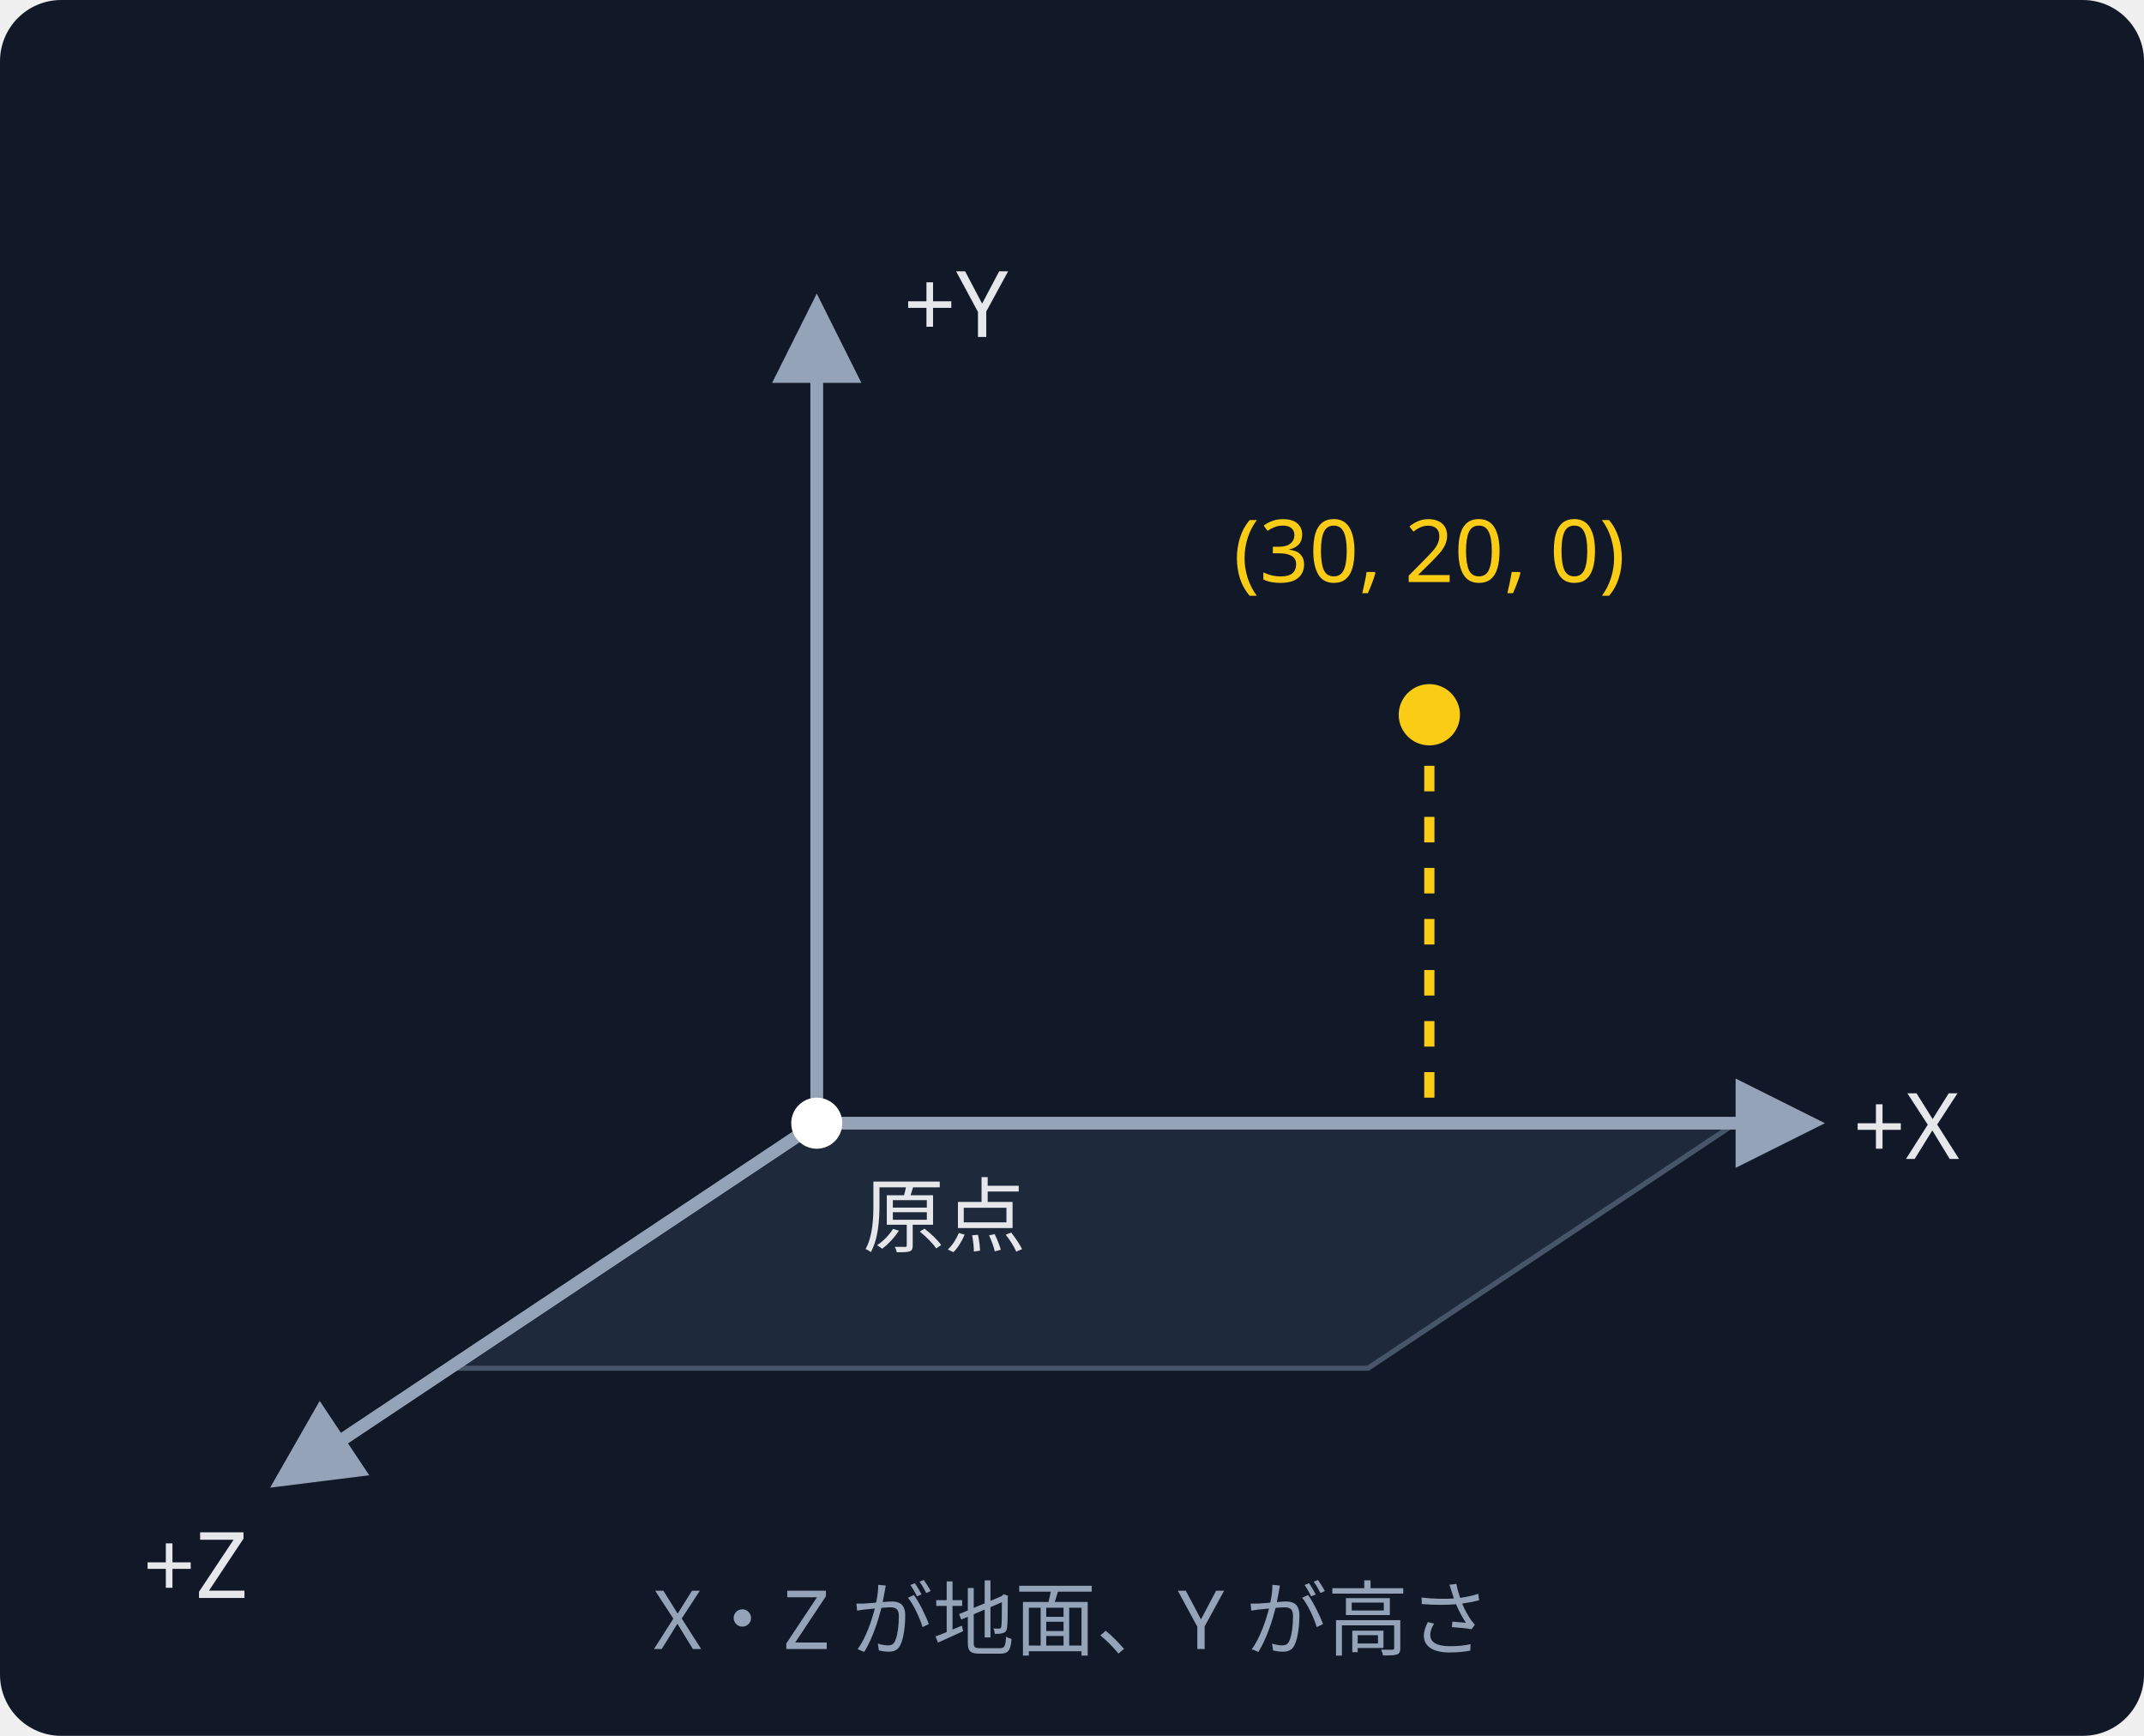
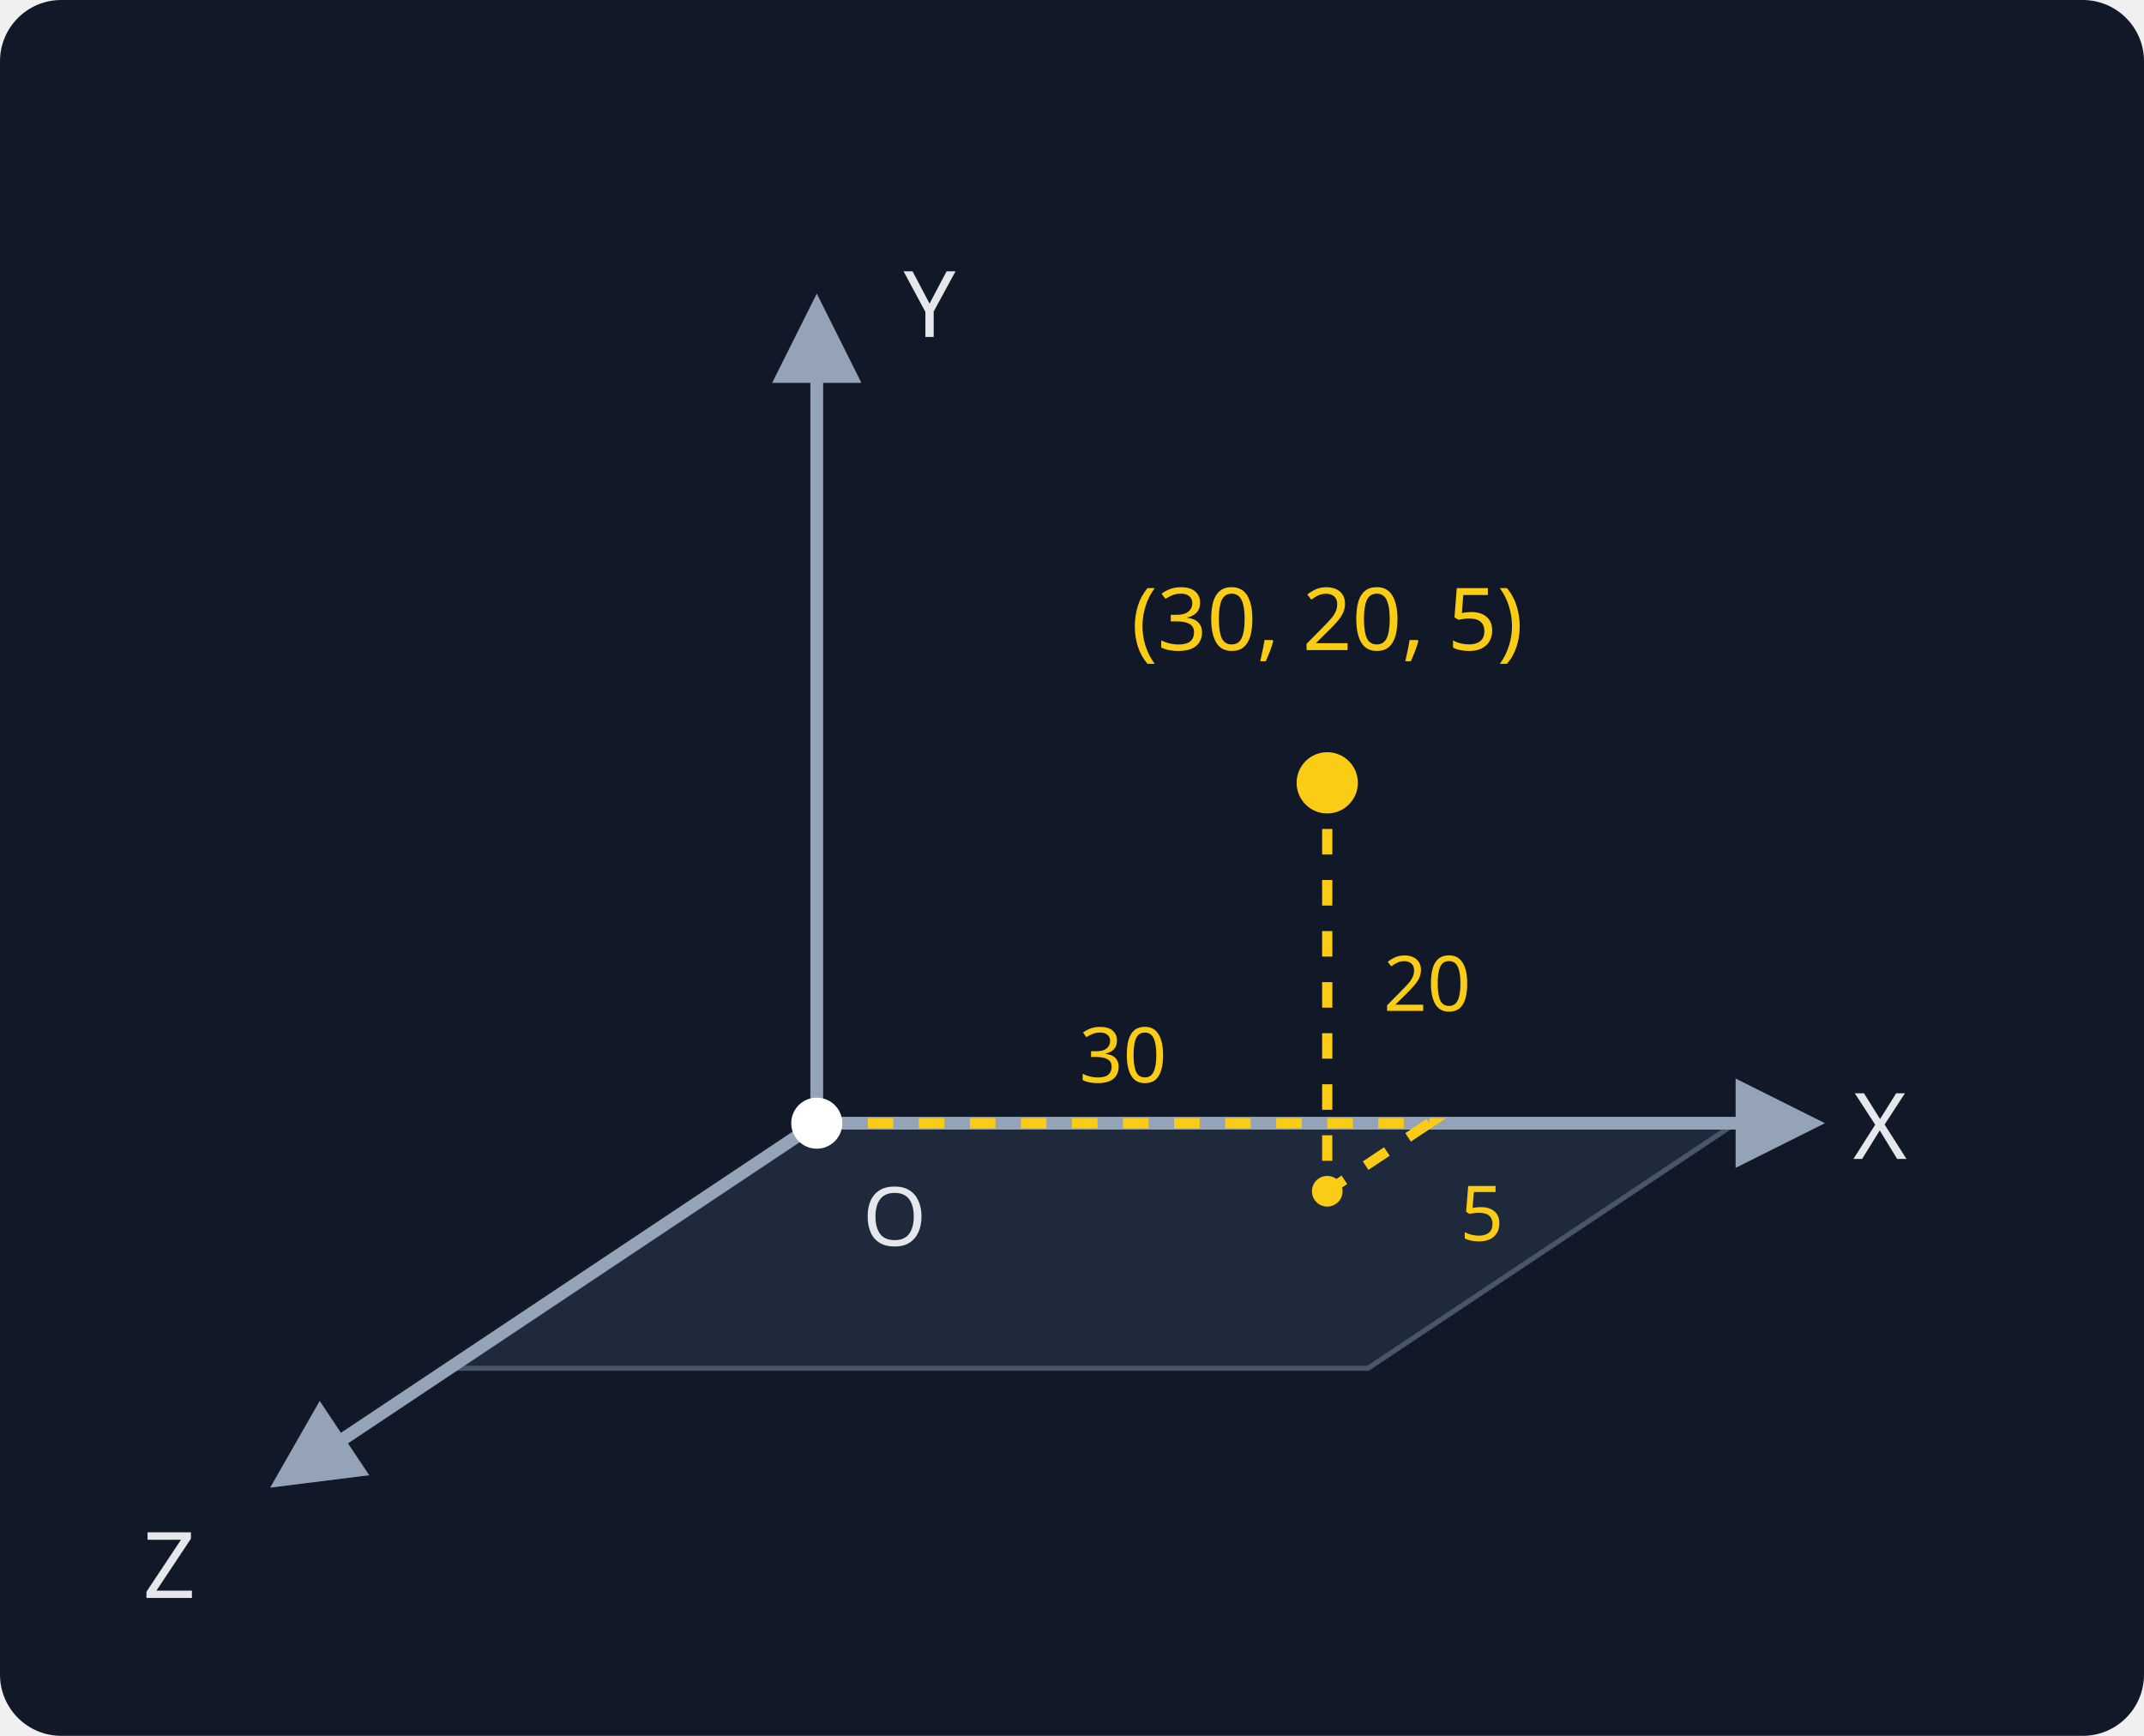
<svg xmlns="http://www.w3.org/2000/svg" width="420" height="340" viewBox="0 0 420 340" role="img">
  <defs>
    <marker id="arrow" markerWidth="7" markerHeight="7" refX="6" refY="3.5" orient="auto">
      <path d="M0,0 L7,3.5 L0,7" fill="#94a3b8" />
    </marker>
  </defs>
  <rect width="420" height="340" rx="12" fill="#111827" />
  <g font-family="system-ui, sans-serif" font-size="18" fill="#e5e7eb">
    <path d="M160 220 L340 220 L268 268 L88 268 Z" fill="#1e293b" stroke="#475569" />
    <g stroke="#94a3b8" stroke-width="2.5" fill="none" marker-end="url(#arrow)">
      <path d="M160 220 H355" />
      <path d="M160 220 V60" />
      <path d="M160 220 L55 290" />
    </g>
-     <text x="363" y="227">+X</text>
-     <text x="177" y="66">+Y</text>
-     <text x="28" y="313">+Z</text>
-     <path d="M280 140 V220" stroke="#facc15" stroke-width="2" stroke-dasharray="5 5" />
+     <text x="363" y="227">X</text>
+     <text x="177" y="66">Y</text>
+     <text x="28" y="313">Z</text>
+     <path d="M160 220 H280 L260 233.333 V153.333" fill="none" stroke="#facc15" stroke-width="2" stroke-dasharray="5 5" />
+     <circle cx="260" cy="233.333" r="3" fill="#facc15" />
+     <text x="220" y="212" text-anchor="middle" fill="#facc15" font-size="15">30</text>
+     <text x="286" y="243" fill="#facc15" font-size="15">5</text>
+     <text x="271" y="198" fill="#facc15" font-size="15">20</text>
    <circle cx="160" cy="220" r="5" fill="#fff" />
-     <text x="169" y="244" font-size="16">原点</text>
-     <circle cx="280" cy="140" r="6" fill="#facc15" />
-     <text x="280" y="114" text-anchor="middle" fill="#facc15" font-size="17">(30, 20, 0)</text>
-     <text x="210" y="323" text-anchor="middle" font-size="16" fill="#94a3b8">X・Z が地面、Y が高さ</text>
+     <text x="169" y="244" font-size="16">O</text>
+     <circle cx="260" cy="153.333" r="6" fill="#facc15" />
+     <text x="260" y="127.333" text-anchor="middle" fill="#facc15" font-size="17">(30, 20, 5)</text>
  </g>
</svg>
